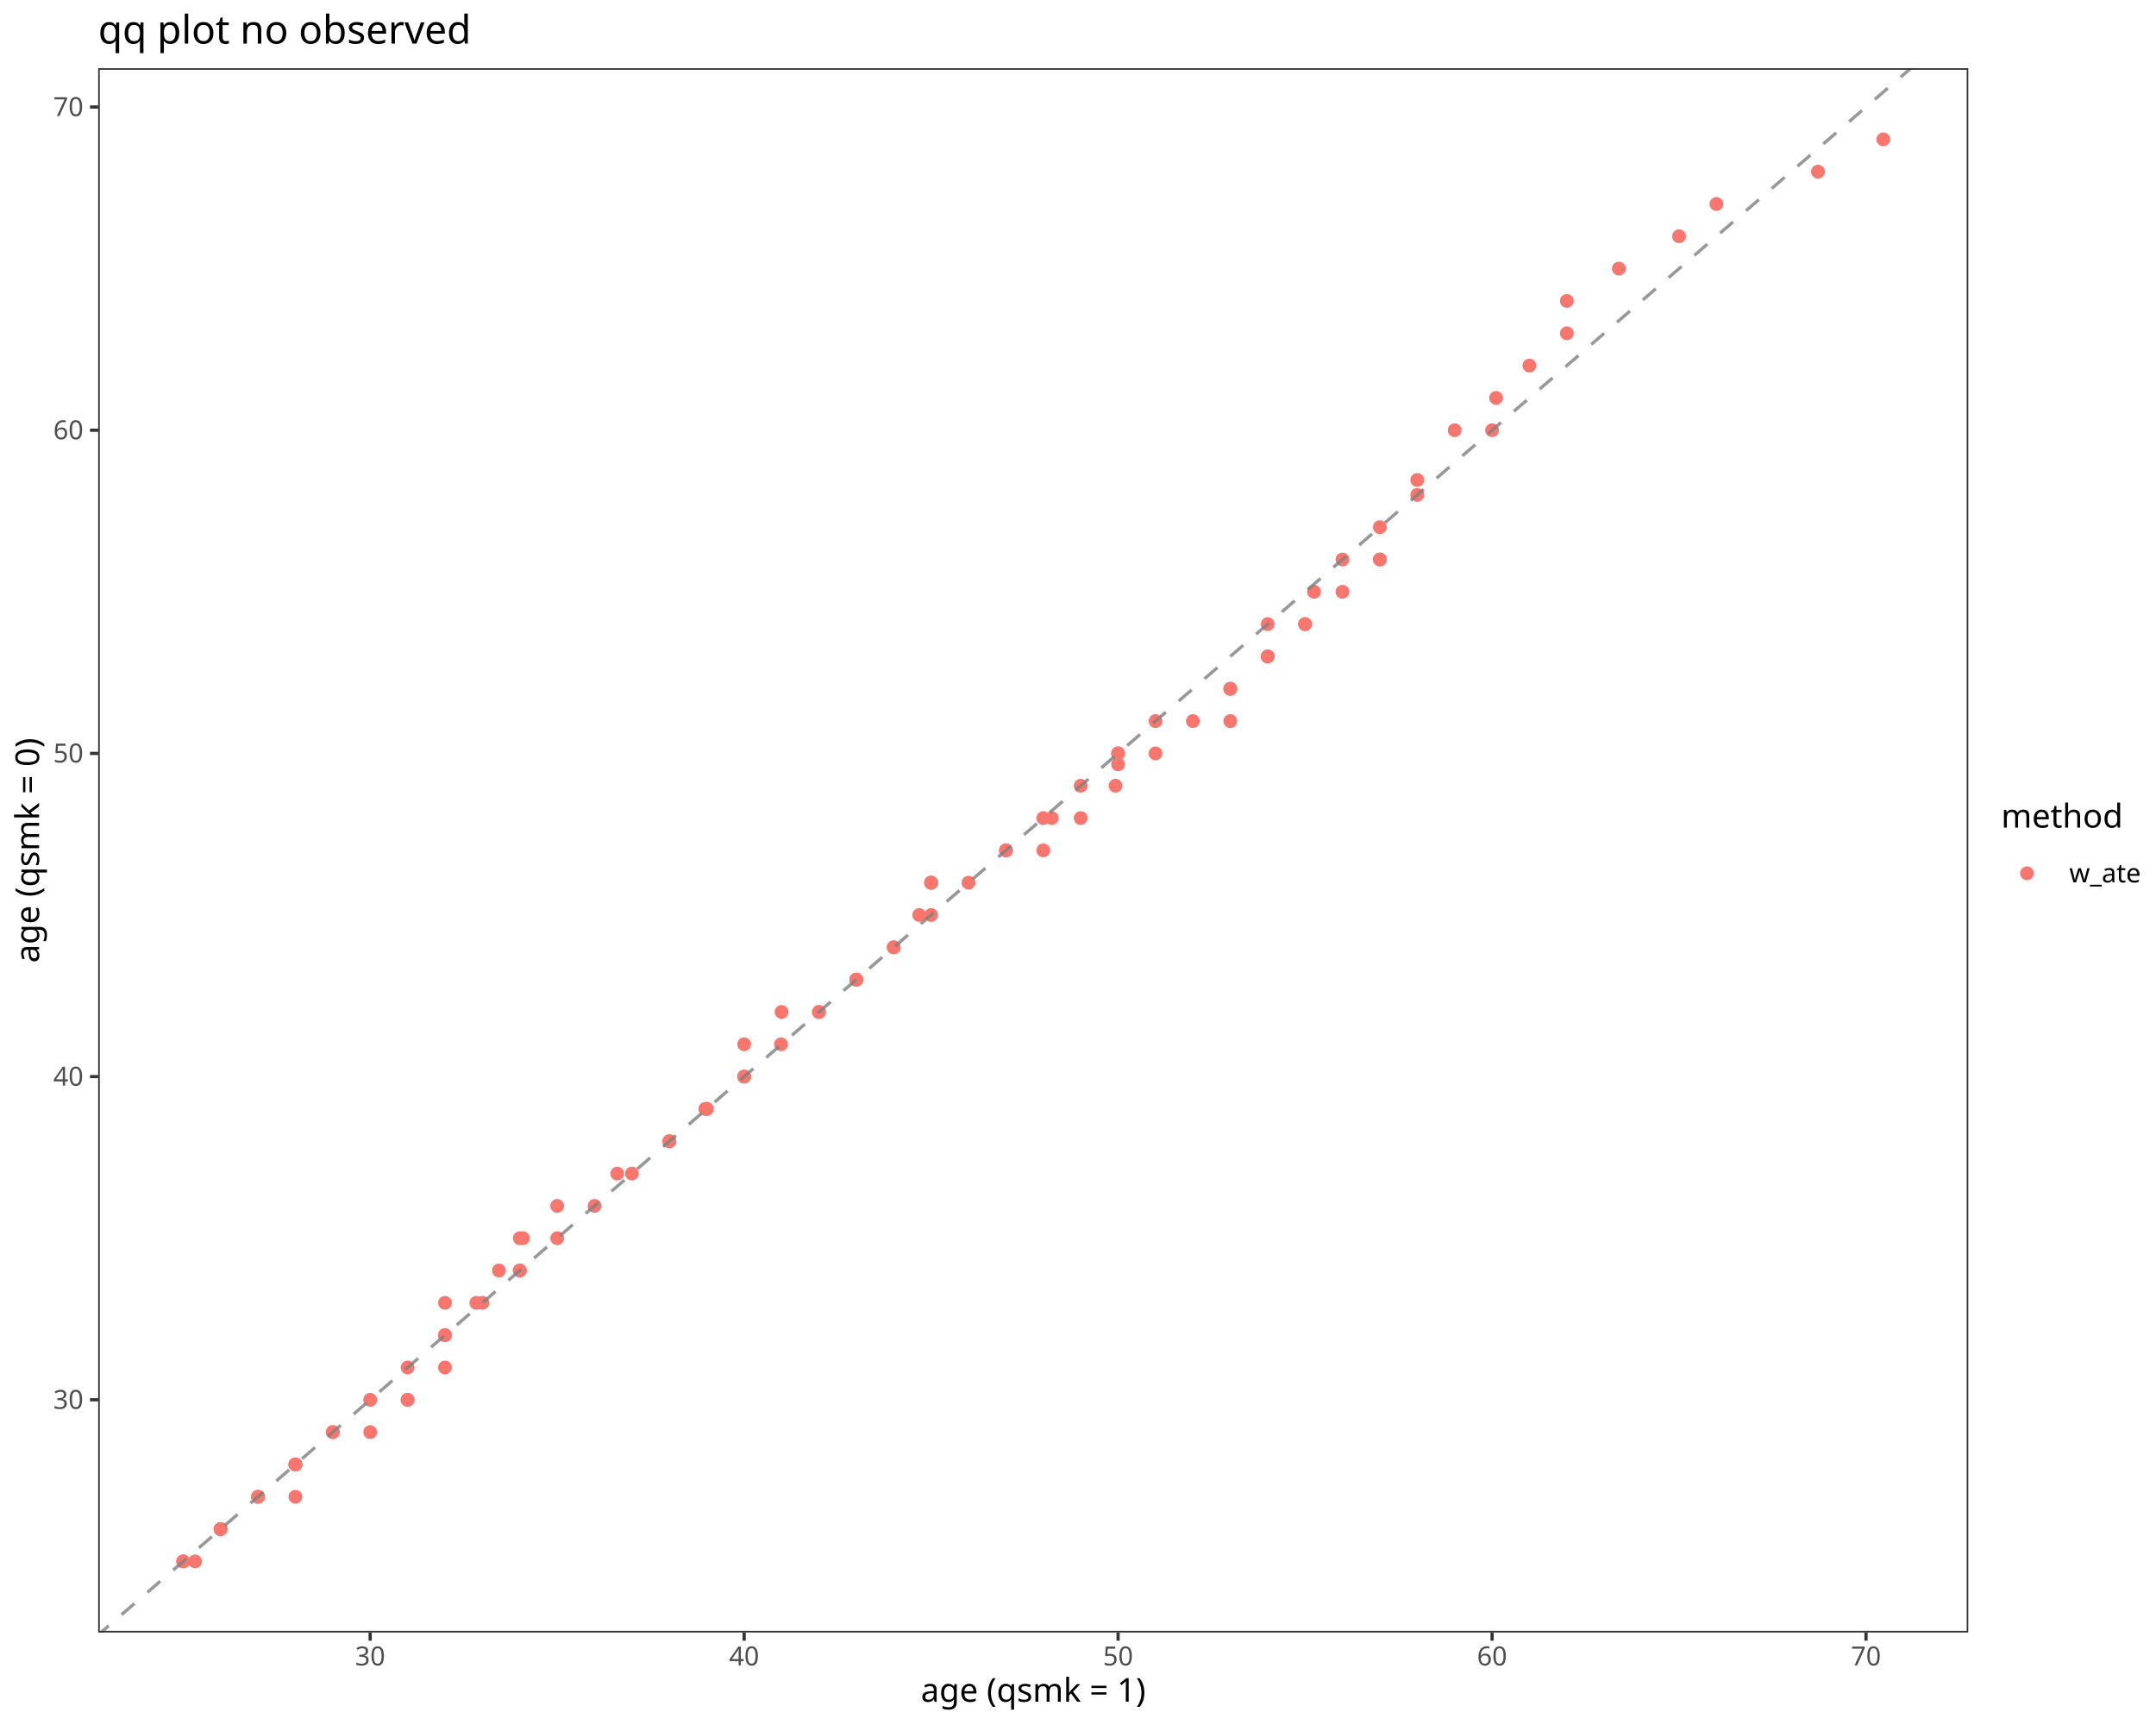
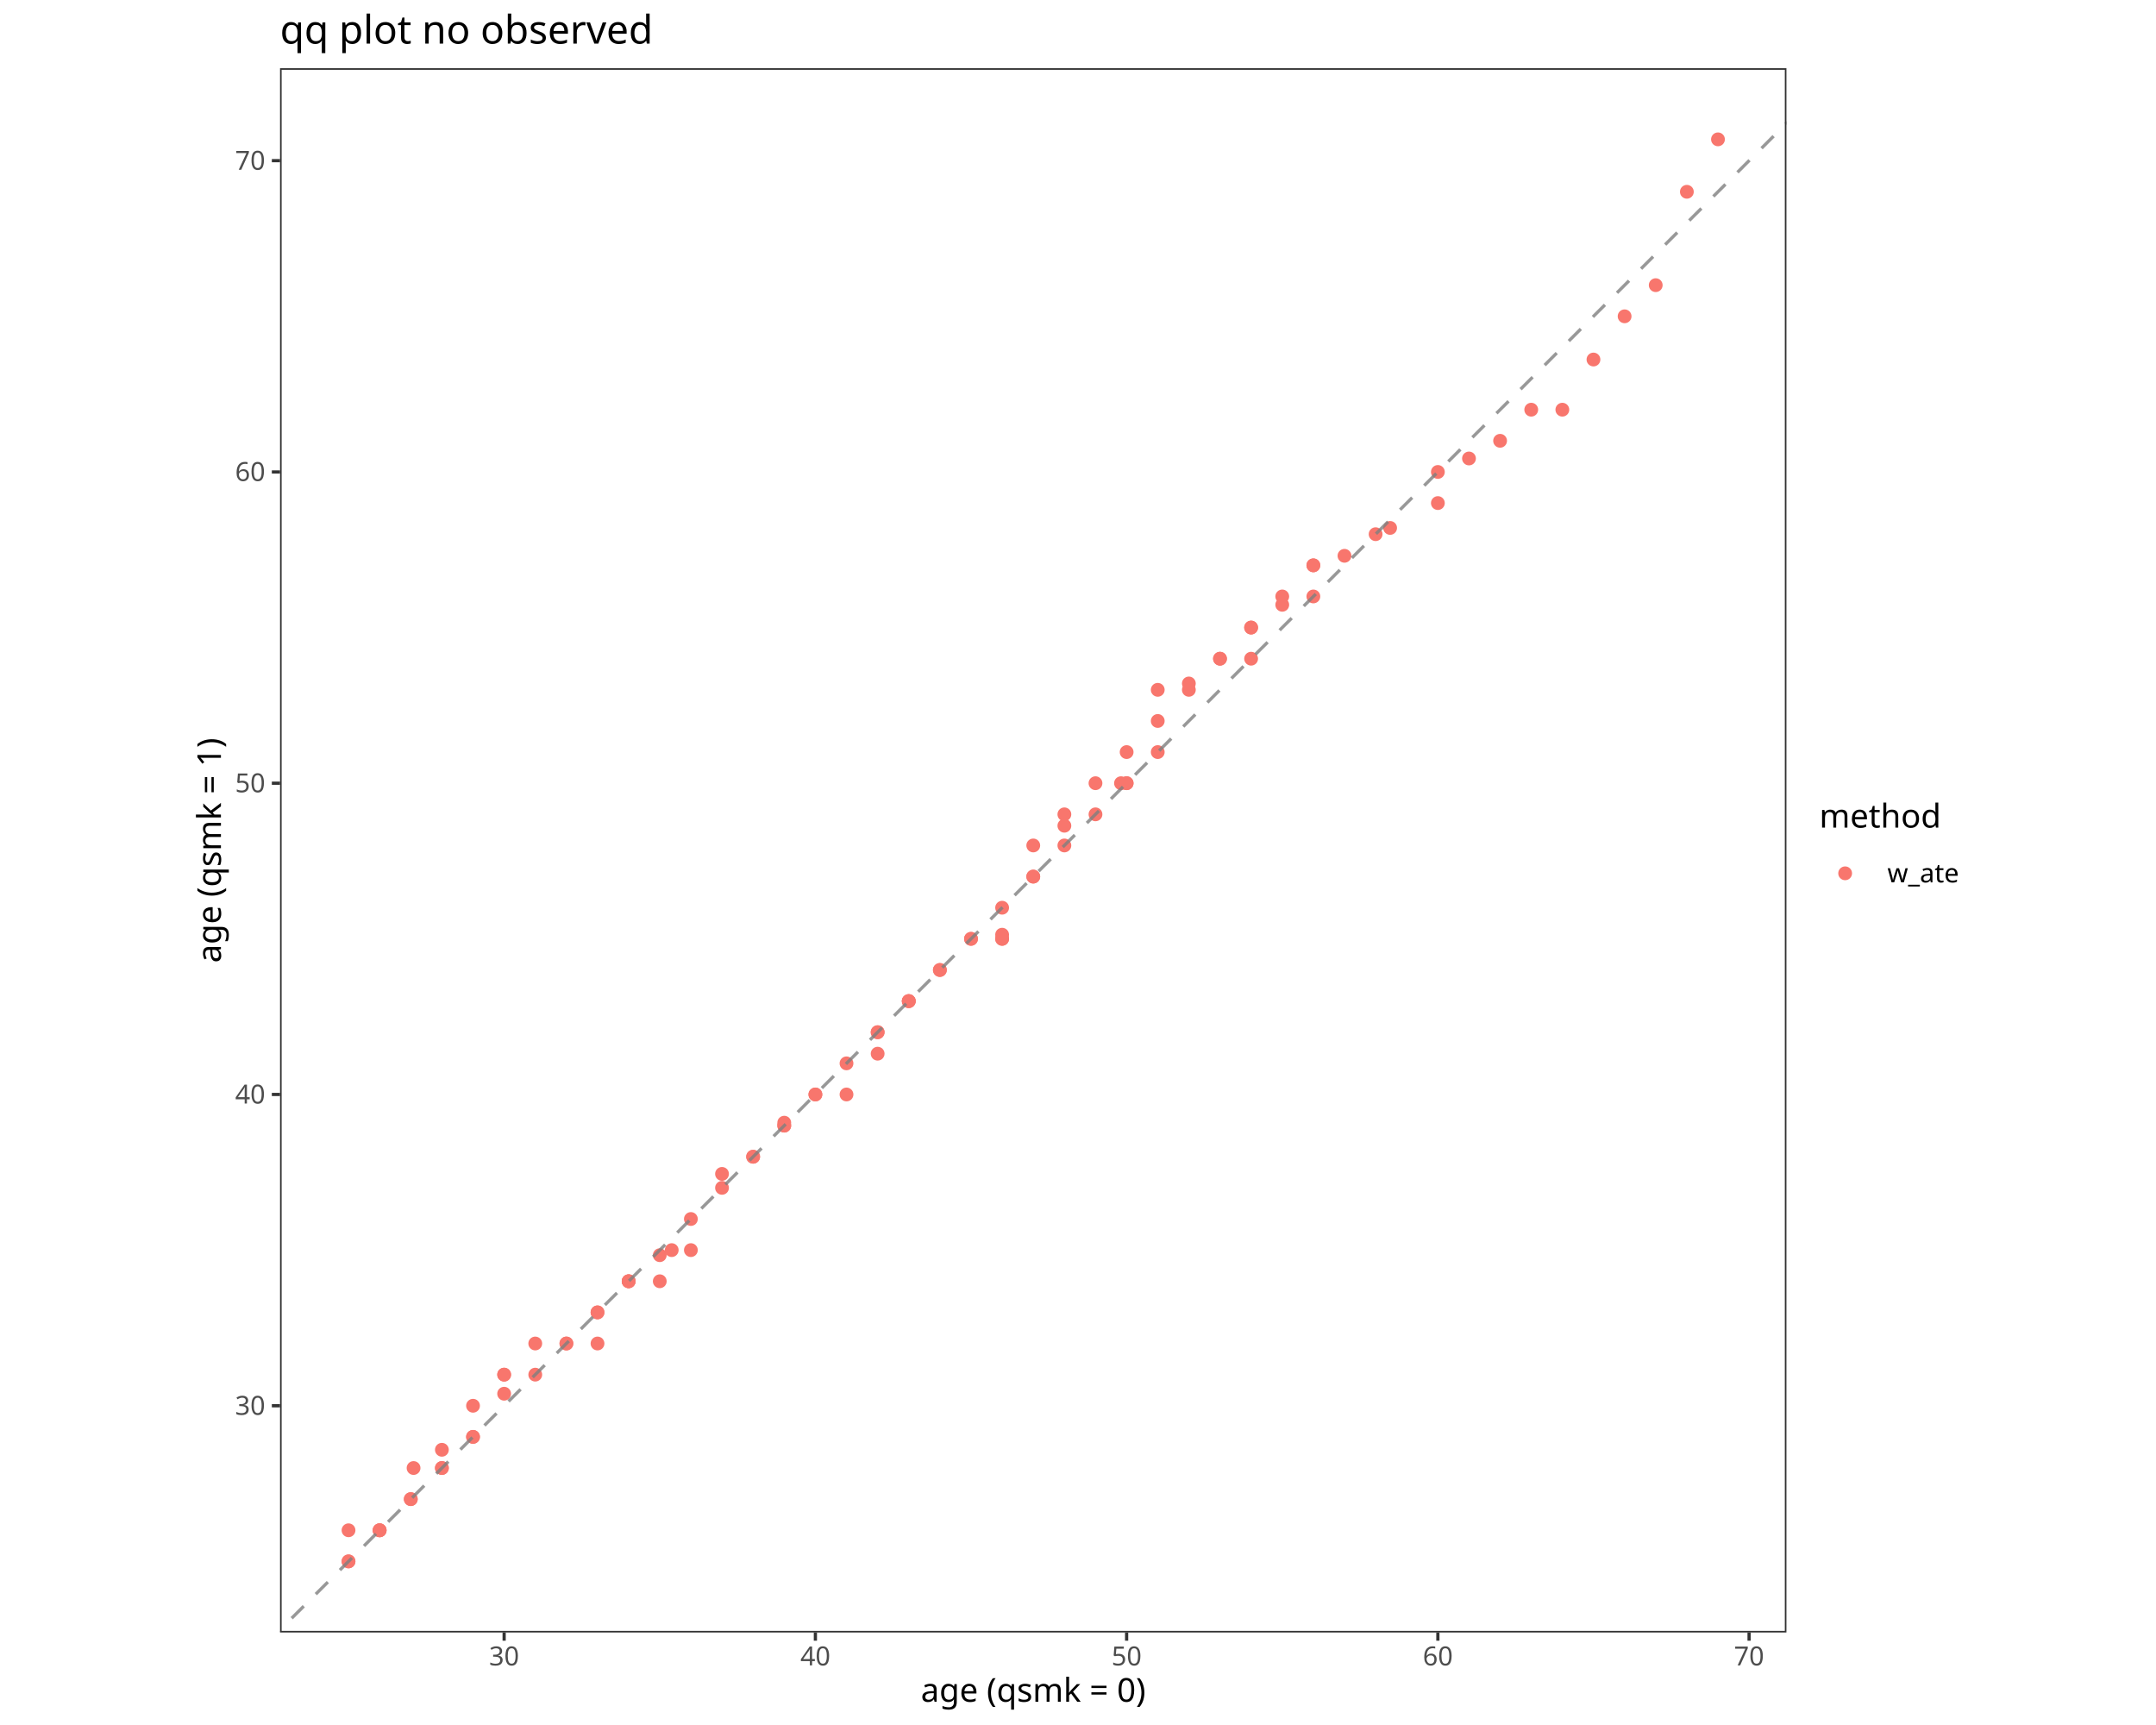
<svg xmlns="http://www.w3.org/2000/svg" class="svglite" data-engine-version="2.0" width="720.00pt" height="576.00pt" viewBox="0 0 720.00 576.00">
  <defs>
    <style type="text/css">
    .svglite line, .svglite polyline, .svglite polygon, .svglite path, .svglite rect, .svglite circle {
      fill: none;
      stroke: #000000;
      stroke-linecap: round;
      stroke-linejoin: round;
      stroke-miterlimit: 10.00;
    }
  </style>
  </defs>
  <rect width="100%" height="100%" style="stroke: none; fill: #FFFFFF;" />
  <defs>
    <clipPath id="cpMC4wMHw3MjAuMDB8MC4wMHw1NzYuMDA=">
      <rect x="0.00" y="0.00" width="720.00" height="576.00" />
    </clipPath>
  </defs>
  <g clip-path="url(#cpMC4wMHw3MjAuMDB8MC4wMHw1NzYuMDA=)">
-     <rect x="0.00" y="0.00" width="720.00" height="576.00" style="stroke-width: 1.07; stroke: #FFFFFF; fill: #FFFFFF;" />
-   </g>
+ </g>
  <defs>
-     <clipPath id="cpMzIuNzl8NjU3LjMyfDIyLjc4fDU0NS4xMQ==">
-       <rect x="32.79" y="22.78" width="624.52" height="522.33" />
+     <clipPath id="cpNjAuNzN8NjU5LjI3fDAuMDB8NTc2LjAw">
+       <rect x="60.73" y="0.00" width="598.54" height="576.00" />
    </clipPath>
  </defs>
-   <g clip-path="url(#cpMzIuNzl8NjU3LjMyfDIyLjc4fDU0NS4xMQ==)">
-     <rect x="32.79" y="22.78" width="624.52" height="522.33" style="stroke-width: 1.07; stroke: none; fill: #FFFFFF;" />
-     <circle cx="61.18" cy="521.37" r="1.95" style="stroke-width: 0.71; stroke: #F8766D; fill: #F8766D;" />
-     <circle cx="61.18" cy="521.37" r="1.95" style="stroke-width: 0.71; stroke: #F8766D; fill: #F8766D;" />
-     <circle cx="65.15" cy="521.37" r="1.95" style="stroke-width: 0.71; stroke: #F8766D; fill: #F8766D;" />
-     <circle cx="73.67" cy="510.58" r="1.95" style="stroke-width: 0.71; stroke: #F8766D; fill: #F8766D;" />
-     <circle cx="73.67" cy="510.58" r="1.95" style="stroke-width: 0.71; stroke: #F8766D; fill: #F8766D;" />
-     <circle cx="73.67" cy="510.58" r="1.95" style="stroke-width: 0.71; stroke: #F8766D; fill: #F8766D;" />
-     <circle cx="86.16" cy="499.79" r="1.95" style="stroke-width: 0.71; stroke: #F8766D; fill: #F8766D;" />
-     <circle cx="86.16" cy="499.79" r="1.95" style="stroke-width: 0.71; stroke: #F8766D; fill: #F8766D;" />
-     <circle cx="98.65" cy="499.79" r="1.95" style="stroke-width: 0.71; stroke: #F8766D; fill: #F8766D;" />
-     <circle cx="98.65" cy="488.99" r="1.95" style="stroke-width: 0.71; stroke: #F8766D; fill: #F8766D;" />
-     <circle cx="98.65" cy="488.99" r="1.95" style="stroke-width: 0.71; stroke: #F8766D; fill: #F8766D;" />
-     <circle cx="98.65" cy="488.99" r="1.95" style="stroke-width: 0.71; stroke: #F8766D; fill: #F8766D;" />
-     <circle cx="111.13" cy="478.20" r="1.95" style="stroke-width: 0.71; stroke: #F8766D; fill: #F8766D;" />
-     <circle cx="111.13" cy="478.20" r="1.95" style="stroke-width: 0.71; stroke: #F8766D; fill: #F8766D;" />
-     <circle cx="123.62" cy="478.20" r="1.95" style="stroke-width: 0.71; stroke: #F8766D; fill: #F8766D;" />
-     <circle cx="123.62" cy="467.41" r="1.95" style="stroke-width: 0.71; stroke: #F8766D; fill: #F8766D;" />
-     <circle cx="136.11" cy="467.41" r="1.95" style="stroke-width: 0.71; stroke: #F8766D; fill: #F8766D;" />
-     <circle cx="136.11" cy="467.41" r="1.95" style="stroke-width: 0.71; stroke: #F8766D; fill: #F8766D;" />
-     <circle cx="136.11" cy="456.62" r="1.95" style="stroke-width: 0.71; stroke: #F8766D; fill: #F8766D;" />
-     <circle cx="148.60" cy="456.62" r="1.95" style="stroke-width: 0.71; stroke: #F8766D; fill: #F8766D;" />
-     <circle cx="148.60" cy="445.83" r="1.95" style="stroke-width: 0.71; stroke: #F8766D; fill: #F8766D;" />
-     <circle cx="148.60" cy="445.83" r="1.95" style="stroke-width: 0.71; stroke: #F8766D; fill: #F8766D;" />
-     <circle cx="148.60" cy="435.03" r="1.95" style="stroke-width: 0.71; stroke: #F8766D; fill: #F8766D;" />
-     <circle cx="159.07" cy="435.03" r="1.95" style="stroke-width: 0.71; stroke: #F8766D; fill: #F8766D;" />
-     <circle cx="161.09" cy="435.03" r="1.95" style="stroke-width: 0.71; stroke: #F8766D; fill: #F8766D;" />
-     <circle cx="166.62" cy="424.24" r="1.95" style="stroke-width: 0.71; stroke: #F8766D; fill: #F8766D;" />
-     <circle cx="173.58" cy="424.24" r="1.95" style="stroke-width: 0.71; stroke: #F8766D; fill: #F8766D;" />
-     <circle cx="173.58" cy="424.24" r="1.95" style="stroke-width: 0.71; stroke: #F8766D; fill: #F8766D;" />
-     <circle cx="173.58" cy="413.45" r="1.95" style="stroke-width: 0.71; stroke: #F8766D; fill: #F8766D;" />
-     <circle cx="174.64" cy="413.45" r="1.95" style="stroke-width: 0.71; stroke: #F8766D; fill: #F8766D;" />
-     <circle cx="186.07" cy="413.45" r="1.95" style="stroke-width: 0.71; stroke: #F8766D; fill: #F8766D;" />
-     <circle cx="186.07" cy="402.66" r="1.95" style="stroke-width: 0.71; stroke: #F8766D; fill: #F8766D;" />
-     <circle cx="198.55" cy="402.66" r="1.95" style="stroke-width: 0.71; stroke: #F8766D; fill: #F8766D;" />
-     <circle cx="206.13" cy="391.87" r="1.95" style="stroke-width: 0.71; stroke: #F8766D; fill: #F8766D;" />
-     <circle cx="211.04" cy="391.87" r="1.95" style="stroke-width: 0.71; stroke: #F8766D; fill: #F8766D;" />
-     <circle cx="223.53" cy="381.08" r="1.95" style="stroke-width: 0.71; stroke: #F8766D; fill: #F8766D;" />
-     <circle cx="223.53" cy="381.08" r="1.95" style="stroke-width: 0.71; stroke: #F8766D; fill: #F8766D;" />
-     <circle cx="235.55" cy="370.28" r="1.95" style="stroke-width: 0.71; stroke: #F8766D; fill: #F8766D;" />
-     <circle cx="236.02" cy="370.28" r="1.95" style="stroke-width: 0.71; stroke: #F8766D; fill: #F8766D;" />
-     <circle cx="236.02" cy="370.28" r="1.95" style="stroke-width: 0.71; stroke: #F8766D; fill: #F8766D;" />
-     <circle cx="248.51" cy="359.49" r="1.95" style="stroke-width: 0.71; stroke: #F8766D; fill: #F8766D;" />
-     <circle cx="248.51" cy="359.49" r="1.95" style="stroke-width: 0.71; stroke: #F8766D; fill: #F8766D;" />
-     <circle cx="248.51" cy="348.70" r="1.95" style="stroke-width: 0.71; stroke: #F8766D; fill: #F8766D;" />
-     <circle cx="260.82" cy="348.70" r="1.95" style="stroke-width: 0.71; stroke: #F8766D; fill: #F8766D;" />
-     <circle cx="261.00" cy="337.91" r="1.95" style="stroke-width: 0.71; stroke: #F8766D; fill: #F8766D;" />
-     <circle cx="273.48" cy="337.91" r="1.95" style="stroke-width: 0.71; stroke: #F8766D; fill: #F8766D;" />
-     <circle cx="273.48" cy="337.91" r="1.95" style="stroke-width: 0.71; stroke: #F8766D; fill: #F8766D;" />
-     <circle cx="285.97" cy="327.12" r="1.95" style="stroke-width: 0.71; stroke: #F8766D; fill: #F8766D;" />
-     <circle cx="285.97" cy="327.12" r="1.95" style="stroke-width: 0.71; stroke: #F8766D; fill: #F8766D;" />
-     <circle cx="285.97" cy="327.12" r="1.95" style="stroke-width: 0.71; stroke: #F8766D; fill: #F8766D;" />
-     <circle cx="298.46" cy="316.32" r="1.95" style="stroke-width: 0.71; stroke: #F8766D; fill: #F8766D;" />
-     <circle cx="298.46" cy="316.32" r="1.95" style="stroke-width: 0.71; stroke: #F8766D; fill: #F8766D;" />
-     <circle cx="306.98" cy="305.53" r="1.95" style="stroke-width: 0.71; stroke: #F8766D; fill: #F8766D;" />
-     <circle cx="310.95" cy="305.53" r="1.95" style="stroke-width: 0.71; stroke: #F8766D; fill: #F8766D;" />
-     <circle cx="310.95" cy="294.74" r="1.95" style="stroke-width: 0.71; stroke: #F8766D; fill: #F8766D;" />
-     <circle cx="310.95" cy="294.74" r="1.95" style="stroke-width: 0.71; stroke: #F8766D; fill: #F8766D;" />
-     <circle cx="310.95" cy="294.74" r="1.95" style="stroke-width: 0.71; stroke: #F8766D; fill: #F8766D;" />
-     <circle cx="323.44" cy="294.74" r="1.95" style="stroke-width: 0.71; stroke: #F8766D; fill: #F8766D;" />
-     <circle cx="335.93" cy="283.95" r="1.95" style="stroke-width: 0.71; stroke: #F8766D; fill: #F8766D;" />
-     <circle cx="335.93" cy="283.95" r="1.95" style="stroke-width: 0.71; stroke: #F8766D; fill: #F8766D;" />
-     <circle cx="348.41" cy="283.95" r="1.95" style="stroke-width: 0.71; stroke: #F8766D; fill: #F8766D;" />
-     <circle cx="348.41" cy="273.16" r="1.95" style="stroke-width: 0.71; stroke: #F8766D; fill: #F8766D;" />
-     <circle cx="351.25" cy="273.16" r="1.95" style="stroke-width: 0.71; stroke: #F8766D; fill: #F8766D;" />
-     <circle cx="360.90" cy="273.16" r="1.95" style="stroke-width: 0.71; stroke: #F8766D; fill: #F8766D;" />
-     <circle cx="360.90" cy="262.36" r="1.95" style="stroke-width: 0.71; stroke: #F8766D; fill: #F8766D;" />
-     <circle cx="372.52" cy="262.36" r="1.95" style="stroke-width: 0.71; stroke: #F8766D; fill: #F8766D;" />
-     <circle cx="373.39" cy="255.22" r="1.95" style="stroke-width: 0.71; stroke: #F8766D; fill: #F8766D;" />
-     <circle cx="373.39" cy="251.57" r="1.95" style="stroke-width: 0.71; stroke: #F8766D; fill: #F8766D;" />
-     <circle cx="373.39" cy="251.57" r="1.95" style="stroke-width: 0.71; stroke: #F8766D; fill: #F8766D;" />
-     <circle cx="385.88" cy="251.57" r="1.95" style="stroke-width: 0.71; stroke: #F8766D; fill: #F8766D;" />
-     <circle cx="385.88" cy="240.78" r="1.95" style="stroke-width: 0.71; stroke: #F8766D; fill: #F8766D;" />
-     <circle cx="398.37" cy="240.78" r="1.95" style="stroke-width: 0.71; stroke: #F8766D; fill: #F8766D;" />
-     <circle cx="410.86" cy="240.78" r="1.95" style="stroke-width: 0.71; stroke: #F8766D; fill: #F8766D;" />
-     <circle cx="410.86" cy="229.99" r="1.95" style="stroke-width: 0.71; stroke: #F8766D; fill: #F8766D;" />
-     <circle cx="410.86" cy="229.99" r="1.95" style="stroke-width: 0.71; stroke: #F8766D; fill: #F8766D;" />
-     <circle cx="423.35" cy="219.20" r="1.95" style="stroke-width: 0.71; stroke: #F8766D; fill: #F8766D;" />
-     <circle cx="423.35" cy="219.20" r="1.95" style="stroke-width: 0.71; stroke: #F8766D; fill: #F8766D;" />
-     <circle cx="423.35" cy="208.40" r="1.95" style="stroke-width: 0.71; stroke: #F8766D; fill: #F8766D;" />
-     <circle cx="435.83" cy="208.40" r="1.95" style="stroke-width: 0.71; stroke: #F8766D; fill: #F8766D;" />
-     <circle cx="435.83" cy="208.40" r="1.95" style="stroke-width: 0.71; stroke: #F8766D; fill: #F8766D;" />
-     <circle cx="438.83" cy="197.61" r="1.95" style="stroke-width: 0.71; stroke: #F8766D; fill: #F8766D;" />
-     <circle cx="448.32" cy="197.61" r="1.95" style="stroke-width: 0.71; stroke: #F8766D; fill: #F8766D;" />
-     <circle cx="448.32" cy="186.82" r="1.95" style="stroke-width: 0.71; stroke: #F8766D; fill: #F8766D;" />
-     <circle cx="460.81" cy="186.82" r="1.95" style="stroke-width: 0.71; stroke: #F8766D; fill: #F8766D;" />
-     <circle cx="460.81" cy="186.82" r="1.95" style="stroke-width: 0.71; stroke: #F8766D; fill: #F8766D;" />
-     <circle cx="460.81" cy="176.03" r="1.95" style="stroke-width: 0.71; stroke: #F8766D; fill: #F8766D;" />
-     <circle cx="473.30" cy="165.24" r="1.95" style="stroke-width: 0.71; stroke: #F8766D; fill: #F8766D;" />
-     <circle cx="473.30" cy="160.27" r="1.95" style="stroke-width: 0.71; stroke: #F8766D; fill: #F8766D;" />
-     <circle cx="485.79" cy="143.65" r="1.95" style="stroke-width: 0.71; stroke: #F8766D; fill: #F8766D;" />
-     <circle cx="498.28" cy="143.65" r="1.95" style="stroke-width: 0.71; stroke: #F8766D; fill: #F8766D;" />
-     <circle cx="499.62" cy="132.86" r="1.95" style="stroke-width: 0.71; stroke: #F8766D; fill: #F8766D;" />
-     <circle cx="510.76" cy="122.07" r="1.95" style="stroke-width: 0.71; stroke: #F8766D; fill: #F8766D;" />
-     <circle cx="523.25" cy="111.28" r="1.95" style="stroke-width: 0.71; stroke: #F8766D; fill: #F8766D;" />
-     <circle cx="523.25" cy="100.49" r="1.95" style="stroke-width: 0.71; stroke: #F8766D; fill: #F8766D;" />
-     <circle cx="540.62" cy="89.69" r="1.95" style="stroke-width: 0.71; stroke: #F8766D; fill: #F8766D;" />
-     <circle cx="560.72" cy="78.90" r="1.95" style="stroke-width: 0.71; stroke: #F8766D; fill: #F8766D;" />
-     <circle cx="573.21" cy="68.11" r="1.95" style="stroke-width: 0.71; stroke: #F8766D; fill: #F8766D;" />
-     <circle cx="607.12" cy="57.32" r="1.95" style="stroke-width: 0.71; stroke: #F8766D; fill: #F8766D;" />
-     <circle cx="628.93" cy="46.53" r="1.95" style="stroke-width: 0.71; stroke: #F8766D; fill: #F8766D;" />
-     <line x1="-570.73" y1="1067.44" x2="1242.59" y2="-499.55" style="stroke-width: 1.07; stroke: #7F7F7F; stroke-opacity: 0.80; stroke-dasharray: 5.69,5.69; stroke-linecap: butt;" />
-     <rect x="32.79" y="22.78" width="624.52" height="522.33" style="stroke-width: 1.07; stroke: #333333;" />
+   <g clip-path="url(#cpNjAuNzN8NjU5LjI3fDAuMDB8NTc2LjAw)">
+     <rect x="60.73" y="0.00" width="598.54" height="576.00" style="stroke-width: 1.07; stroke: #FFFFFF; fill: #FFFFFF;" />
  </g>
  <g clip-path="url(#cpMC4wMHw3MjAuMDB8MC4wMHw1NzYuMDA=)">
-     <text x="27.86" y="470.44" text-anchor="end" style="font-size: 8.80px; fill: #4D4D4D; font-family: sans;" textLength="9.79px" lengthAdjust="spacingAndGlyphs">30</text>
-     <text x="27.86" y="362.52" text-anchor="end" style="font-size: 8.80px; fill: #4D4D4D; font-family: sans;" textLength="9.79px" lengthAdjust="spacingAndGlyphs">40</text>
-     <text x="27.86" y="254.60" text-anchor="end" style="font-size: 8.80px; fill: #4D4D4D; font-family: sans;" textLength="9.79px" lengthAdjust="spacingAndGlyphs">50</text>
-     <text x="27.86" y="146.68" text-anchor="end" style="font-size: 8.80px; fill: #4D4D4D; font-family: sans;" textLength="9.79px" lengthAdjust="spacingAndGlyphs">60</text>
-     <text x="27.86" y="38.76" text-anchor="end" style="font-size: 8.80px; fill: #4D4D4D; font-family: sans;" textLength="9.79px" lengthAdjust="spacingAndGlyphs">70</text>
-     <polyline points="30.05,467.41 32.79,467.41 " style="stroke-width: 1.07; stroke: #333333; stroke-linecap: butt;" />
-     <polyline points="30.05,359.49 32.79,359.49 " style="stroke-width: 1.07; stroke: #333333; stroke-linecap: butt;" />
-     <polyline points="30.05,251.57 32.79,251.57 " style="stroke-width: 1.07; stroke: #333333; stroke-linecap: butt;" />
-     <polyline points="30.05,143.65 32.79,143.65 " style="stroke-width: 1.07; stroke: #333333; stroke-linecap: butt;" />
-     <polyline points="30.05,35.73 32.79,35.73 " style="stroke-width: 1.07; stroke: #333333; stroke-linecap: butt;" />
-     <polyline points="123.62,547.85 123.62,545.11 " style="stroke-width: 1.07; stroke: #333333; stroke-linecap: butt;" />
-     <polyline points="248.51,547.85 248.51,545.11 " style="stroke-width: 1.07; stroke: #333333; stroke-linecap: butt;" />
-     <polyline points="373.39,547.85 373.39,545.11 " style="stroke-width: 1.07; stroke: #333333; stroke-linecap: butt;" />
-     <polyline points="498.28,547.85 498.28,545.11 " style="stroke-width: 1.07; stroke: #333333; stroke-linecap: butt;" />
-     <polyline points="623.16,547.85 623.16,545.11 " style="stroke-width: 1.07; stroke: #333333; stroke-linecap: butt;" />
-     <text x="123.62" y="556.10" text-anchor="middle" style="font-size: 8.80px; fill: #4D4D4D; font-family: sans;" textLength="9.79px" lengthAdjust="spacingAndGlyphs">30</text>
-     <text x="248.51" y="556.10" text-anchor="middle" style="font-size: 8.80px; fill: #4D4D4D; font-family: sans;" textLength="9.79px" lengthAdjust="spacingAndGlyphs">40</text>
-     <text x="373.39" y="556.10" text-anchor="middle" style="font-size: 8.80px; fill: #4D4D4D; font-family: sans;" textLength="9.79px" lengthAdjust="spacingAndGlyphs">50</text>
-     <text x="498.28" y="556.10" text-anchor="middle" style="font-size: 8.80px; fill: #4D4D4D; font-family: sans;" textLength="9.79px" lengthAdjust="spacingAndGlyphs">60</text>
-     <text x="623.16" y="556.10" text-anchor="middle" style="font-size: 8.80px; fill: #4D4D4D; font-family: sans;" textLength="9.79px" lengthAdjust="spacingAndGlyphs">70</text>
-     <text x="345.06" y="568.24" text-anchor="middle" style="font-size: 11.00px; font-family: sans;" textLength="73.69px" lengthAdjust="spacingAndGlyphs">age (qsmk = 1)</text>
-     <text transform="translate(13.05,283.95) rotate(-90)" text-anchor="middle" style="font-size: 11.00px; font-family: sans;" textLength="73.69px" lengthAdjust="spacingAndGlyphs">age (qsmk = 0)</text>
-     <rect x="668.28" y="267.64" width="46.24" height="32.61" style="stroke-width: 1.07; stroke: none; fill: #FFFFFF;" />
-     <text x="668.28" y="276.35" style="font-size: 11.00px; font-family: sans;" textLength="36.70px" lengthAdjust="spacingAndGlyphs">method</text>
-     <rect x="668.28" y="282.97" width="17.28" height="17.28" style="stroke-width: 1.07; stroke: none; fill: #FFFFFF;" />
-     <circle cx="676.92" cy="291.61" r="1.95" style="stroke-width: 0.71; stroke: #F8766D; fill: #F8766D;" />
-     <text x="691.04" y="294.64" style="font-size: 8.80px; font-family: sans;" textLength="23.49px" lengthAdjust="spacingAndGlyphs">w_ate</text>
-     <text x="32.79" y="14.56" style="font-size: 13.20px; font-family: sans;" textLength="115.96px" lengthAdjust="spacingAndGlyphs">qq plot no observed</text>
+ </g>
+   <defs>
+     <clipPath id="cpOTMuNTJ8NTk2LjU5fDIyLjc4fDU0NS4xMQ==">
+       <rect x="93.52" y="22.78" width="503.06" height="522.33" />
+     </clipPath>
+   </defs>
+   <g clip-path="url(#cpOTMuNTJ8NTk2LjU5fDIyLjc4fDU0NS4xMQ==)">
+     <rect x="93.52" y="22.78" width="503.06" height="522.33" style="stroke-width: 1.07; stroke: none; fill: #FFFFFF;" />
+     <circle cx="116.39" cy="521.37" r="1.95" style="stroke-width: 0.71; stroke: #F8766D; fill: #F8766D;" />
+     <circle cx="116.39" cy="521.37" r="1.95" style="stroke-width: 0.71; stroke: #F8766D; fill: #F8766D;" />
+     <circle cx="116.39" cy="510.98" r="1.95" style="stroke-width: 0.71; stroke: #F8766D; fill: #F8766D;" />
+     <circle cx="126.78" cy="510.98" r="1.95" style="stroke-width: 0.71; stroke: #F8766D; fill: #F8766D;" />
+     <circle cx="126.78" cy="510.98" r="1.95" style="stroke-width: 0.71; stroke: #F8766D; fill: #F8766D;" />
+     <circle cx="126.78" cy="510.98" r="1.95" style="stroke-width: 0.71; stroke: #F8766D; fill: #F8766D;" />
+     <circle cx="137.18" cy="500.58" r="1.95" style="stroke-width: 0.71; stroke: #F8766D; fill: #F8766D;" />
+     <circle cx="137.18" cy="500.58" r="1.95" style="stroke-width: 0.71; stroke: #F8766D; fill: #F8766D;" />
+     <circle cx="138.11" cy="490.19" r="1.95" style="stroke-width: 0.71; stroke: #F8766D; fill: #F8766D;" />
+     <circle cx="147.57" cy="490.19" r="1.95" style="stroke-width: 0.71; stroke: #F8766D; fill: #F8766D;" />
+     <circle cx="147.57" cy="490.19" r="1.95" style="stroke-width: 0.71; stroke: #F8766D; fill: #F8766D;" />
+     <circle cx="147.57" cy="484.10" r="1.95" style="stroke-width: 0.71; stroke: #F8766D; fill: #F8766D;" />
+     <circle cx="157.97" cy="479.79" r="1.95" style="stroke-width: 0.71; stroke: #F8766D; fill: #F8766D;" />
+     <circle cx="157.97" cy="479.79" r="1.95" style="stroke-width: 0.71; stroke: #F8766D; fill: #F8766D;" />
+     <circle cx="157.97" cy="469.40" r="1.95" style="stroke-width: 0.71; stroke: #F8766D; fill: #F8766D;" />
+     <circle cx="168.36" cy="465.38" r="1.95" style="stroke-width: 0.71; stroke: #F8766D; fill: #F8766D;" />
+     <circle cx="168.36" cy="459.01" r="1.95" style="stroke-width: 0.71; stroke: #F8766D; fill: #F8766D;" />
+     <circle cx="168.36" cy="459.01" r="1.95" style="stroke-width: 0.71; stroke: #F8766D; fill: #F8766D;" />
+     <circle cx="178.75" cy="459.01" r="1.95" style="stroke-width: 0.71; stroke: #F8766D; fill: #F8766D;" />
+     <circle cx="178.75" cy="448.61" r="1.95" style="stroke-width: 0.71; stroke: #F8766D; fill: #F8766D;" />
+     <circle cx="189.15" cy="448.61" r="1.95" style="stroke-width: 0.71; stroke: #F8766D; fill: #F8766D;" />
+     <circle cx="189.15" cy="448.61" r="1.95" style="stroke-width: 0.71; stroke: #F8766D; fill: #F8766D;" />
+     <circle cx="199.54" cy="448.61" r="1.95" style="stroke-width: 0.71; stroke: #F8766D; fill: #F8766D;" />
+     <circle cx="199.54" cy="438.22" r="1.95" style="stroke-width: 0.71; stroke: #F8766D; fill: #F8766D;" />
+     <circle cx="199.54" cy="438.22" r="1.95" style="stroke-width: 0.71; stroke: #F8766D; fill: #F8766D;" />
+     <circle cx="209.94" cy="427.83" r="1.95" style="stroke-width: 0.71; stroke: #F8766D; fill: #F8766D;" />
+     <circle cx="209.94" cy="427.83" r="1.95" style="stroke-width: 0.71; stroke: #F8766D; fill: #F8766D;" />
+     <circle cx="209.94" cy="427.83" r="1.95" style="stroke-width: 0.71; stroke: #F8766D; fill: #F8766D;" />
+     <circle cx="220.33" cy="427.83" r="1.95" style="stroke-width: 0.71; stroke: #F8766D; fill: #F8766D;" />
+     <circle cx="220.33" cy="419.12" r="1.95" style="stroke-width: 0.71; stroke: #F8766D; fill: #F8766D;" />
+     <circle cx="224.32" cy="417.43" r="1.95" style="stroke-width: 0.71; stroke: #F8766D; fill: #F8766D;" />
+     <circle cx="230.72" cy="417.43" r="1.95" style="stroke-width: 0.71; stroke: #F8766D; fill: #F8766D;" />
+     <circle cx="230.72" cy="407.04" r="1.95" style="stroke-width: 0.71; stroke: #F8766D; fill: #F8766D;" />
+     <circle cx="241.12" cy="396.64" r="1.95" style="stroke-width: 0.71; stroke: #F8766D; fill: #F8766D;" />
+     <circle cx="241.12" cy="391.98" r="1.95" style="stroke-width: 0.71; stroke: #F8766D; fill: #F8766D;" />
+     <circle cx="251.51" cy="386.25" r="1.95" style="stroke-width: 0.71; stroke: #F8766D; fill: #F8766D;" />
+     <circle cx="251.51" cy="386.25" r="1.95" style="stroke-width: 0.71; stroke: #F8766D; fill: #F8766D;" />
+     <circle cx="261.90" cy="375.86" r="1.95" style="stroke-width: 0.71; stroke: #F8766D; fill: #F8766D;" />
+     <circle cx="261.90" cy="375.86" r="1.95" style="stroke-width: 0.71; stroke: #F8766D; fill: #F8766D;" />
+     <circle cx="261.90" cy="374.88" r="1.95" style="stroke-width: 0.71; stroke: #F8766D; fill: #F8766D;" />
+     <circle cx="272.30" cy="365.46" r="1.95" style="stroke-width: 0.71; stroke: #F8766D; fill: #F8766D;" />
+     <circle cx="272.30" cy="365.46" r="1.95" style="stroke-width: 0.71; stroke: #F8766D; fill: #F8766D;" />
+     <circle cx="282.69" cy="365.46" r="1.95" style="stroke-width: 0.71; stroke: #F8766D; fill: #F8766D;" />
+     <circle cx="282.69" cy="355.07" r="1.95" style="stroke-width: 0.71; stroke: #F8766D; fill: #F8766D;" />
+     <circle cx="293.09" cy="351.84" r="1.95" style="stroke-width: 0.71; stroke: #F8766D; fill: #F8766D;" />
+     <circle cx="293.09" cy="344.67" r="1.95" style="stroke-width: 0.71; stroke: #F8766D; fill: #F8766D;" />
+     <circle cx="293.09" cy="344.67" r="1.95" style="stroke-width: 0.71; stroke: #F8766D; fill: #F8766D;" />
+     <circle cx="303.48" cy="334.28" r="1.95" style="stroke-width: 0.71; stroke: #F8766D; fill: #F8766D;" />
+     <circle cx="303.48" cy="334.28" r="1.95" style="stroke-width: 0.71; stroke: #F8766D; fill: #F8766D;" />
+     <circle cx="303.48" cy="334.28" r="1.95" style="stroke-width: 0.71; stroke: #F8766D; fill: #F8766D;" />
+     <circle cx="313.87" cy="323.89" r="1.95" style="stroke-width: 0.71; stroke: #F8766D; fill: #F8766D;" />
+     <circle cx="313.87" cy="323.89" r="1.95" style="stroke-width: 0.71; stroke: #F8766D; fill: #F8766D;" />
+     <circle cx="324.27" cy="313.49" r="1.95" style="stroke-width: 0.71; stroke: #F8766D; fill: #F8766D;" />
+     <circle cx="324.27" cy="313.49" r="1.95" style="stroke-width: 0.71; stroke: #F8766D; fill: #F8766D;" />
+     <circle cx="334.66" cy="313.49" r="1.95" style="stroke-width: 0.71; stroke: #F8766D; fill: #F8766D;" />
+     <circle cx="334.66" cy="313.49" r="1.95" style="stroke-width: 0.71; stroke: #F8766D; fill: #F8766D;" />
+     <circle cx="334.66" cy="312.11" r="1.95" style="stroke-width: 0.71; stroke: #F8766D; fill: #F8766D;" />
+     <circle cx="334.66" cy="303.10" r="1.95" style="stroke-width: 0.71; stroke: #F8766D; fill: #F8766D;" />
+     <circle cx="345.06" cy="292.71" r="1.95" style="stroke-width: 0.71; stroke: #F8766D; fill: #F8766D;" />
+     <circle cx="345.06" cy="292.71" r="1.95" style="stroke-width: 0.71; stroke: #F8766D; fill: #F8766D;" />
+     <circle cx="345.06" cy="282.31" r="1.95" style="stroke-width: 0.71; stroke: #F8766D; fill: #F8766D;" />
+     <circle cx="355.45" cy="282.31" r="1.95" style="stroke-width: 0.71; stroke: #F8766D; fill: #F8766D;" />
+     <circle cx="355.45" cy="275.72" r="1.95" style="stroke-width: 0.71; stroke: #F8766D; fill: #F8766D;" />
+     <circle cx="355.45" cy="271.92" r="1.95" style="stroke-width: 0.71; stroke: #F8766D; fill: #F8766D;" />
+     <circle cx="365.84" cy="271.92" r="1.95" style="stroke-width: 0.71; stroke: #F8766D; fill: #F8766D;" />
+     <circle cx="365.84" cy="261.52" r="1.95" style="stroke-width: 0.71; stroke: #F8766D; fill: #F8766D;" />
+     <circle cx="374.36" cy="261.52" r="1.95" style="stroke-width: 0.71; stroke: #F8766D; fill: #F8766D;" />
+     <circle cx="376.24" cy="261.52" r="1.95" style="stroke-width: 0.71; stroke: #F8766D; fill: #F8766D;" />
+     <circle cx="376.24" cy="261.52" r="1.95" style="stroke-width: 0.71; stroke: #F8766D; fill: #F8766D;" />
+     <circle cx="376.24" cy="251.13" r="1.95" style="stroke-width: 0.71; stroke: #F8766D; fill: #F8766D;" />
+     <circle cx="386.63" cy="251.13" r="1.95" style="stroke-width: 0.71; stroke: #F8766D; fill: #F8766D;" />
+     <circle cx="386.63" cy="240.74" r="1.95" style="stroke-width: 0.71; stroke: #F8766D; fill: #F8766D;" />
+     <circle cx="386.63" cy="230.34" r="1.95" style="stroke-width: 0.71; stroke: #F8766D; fill: #F8766D;" />
+     <circle cx="397.02" cy="230.34" r="1.95" style="stroke-width: 0.71; stroke: #F8766D; fill: #F8766D;" />
+     <circle cx="397.02" cy="228.22" r="1.95" style="stroke-width: 0.71; stroke: #F8766D; fill: #F8766D;" />
+     <circle cx="407.42" cy="219.95" r="1.95" style="stroke-width: 0.71; stroke: #F8766D; fill: #F8766D;" />
+     <circle cx="407.42" cy="219.95" r="1.95" style="stroke-width: 0.71; stroke: #F8766D; fill: #F8766D;" />
+     <circle cx="417.81" cy="219.95" r="1.95" style="stroke-width: 0.71; stroke: #F8766D; fill: #F8766D;" />
+     <circle cx="417.81" cy="209.55" r="1.95" style="stroke-width: 0.71; stroke: #F8766D; fill: #F8766D;" />
+     <circle cx="417.81" cy="209.55" r="1.95" style="stroke-width: 0.71; stroke: #F8766D; fill: #F8766D;" />
+     <circle cx="428.21" cy="201.95" r="1.95" style="stroke-width: 0.71; stroke: #F8766D; fill: #F8766D;" />
+     <circle cx="428.21" cy="199.16" r="1.95" style="stroke-width: 0.71; stroke: #F8766D; fill: #F8766D;" />
+     <circle cx="438.60" cy="199.16" r="1.95" style="stroke-width: 0.71; stroke: #F8766D; fill: #F8766D;" />
+     <circle cx="438.60" cy="188.77" r="1.95" style="stroke-width: 0.71; stroke: #F8766D; fill: #F8766D;" />
+     <circle cx="438.60" cy="188.77" r="1.95" style="stroke-width: 0.71; stroke: #F8766D; fill: #F8766D;" />
+     <circle cx="448.99" cy="185.59" r="1.95" style="stroke-width: 0.71; stroke: #F8766D; fill: #F8766D;" />
+     <circle cx="459.39" cy="178.37" r="1.95" style="stroke-width: 0.71; stroke: #F8766D; fill: #F8766D;" />
+     <circle cx="464.23" cy="176.28" r="1.95" style="stroke-width: 0.71; stroke: #F8766D; fill: #F8766D;" />
+     <circle cx="480.18" cy="167.98" r="1.95" style="stroke-width: 0.71; stroke: #F8766D; fill: #F8766D;" />
+     <circle cx="480.18" cy="157.59" r="1.95" style="stroke-width: 0.71; stroke: #F8766D; fill: #F8766D;" />
+     <circle cx="490.57" cy="153.09" r="1.95" style="stroke-width: 0.71; stroke: #F8766D; fill: #F8766D;" />
+     <circle cx="500.96" cy="147.19" r="1.95" style="stroke-width: 0.71; stroke: #F8766D; fill: #F8766D;" />
+     <circle cx="511.36" cy="136.80" r="1.95" style="stroke-width: 0.71; stroke: #F8766D; fill: #F8766D;" />
+     <circle cx="521.75" cy="136.80" r="1.95" style="stroke-width: 0.71; stroke: #F8766D; fill: #F8766D;" />
+     <circle cx="532.14" cy="120.05" r="1.95" style="stroke-width: 0.71; stroke: #F8766D; fill: #F8766D;" />
+     <circle cx="542.54" cy="105.62" r="1.95" style="stroke-width: 0.71; stroke: #F8766D; fill: #F8766D;" />
+     <circle cx="552.93" cy="95.22" r="1.95" style="stroke-width: 0.71; stroke: #F8766D; fill: #F8766D;" />
+     <circle cx="563.33" cy="64.04" r="1.95" style="stroke-width: 0.71; stroke: #F8766D; fill: #F8766D;" />
+     <circle cx="573.72" cy="46.53" r="1.95" style="stroke-width: 0.71; stroke: #F8766D; fill: #F8766D;" />
+     <line x1="-409.54" y1="1047.30" x2="1099.65" y2="-461.89" style="stroke-width: 1.07; stroke: #7F7F7F; stroke-opacity: 0.80; stroke-dasharray: 5.69,5.69; stroke-linecap: butt;" />
+     <rect x="93.52" y="22.78" width="503.06" height="522.33" style="stroke-width: 1.07; stroke: #333333;" />
+   </g>
+   <g clip-path="url(#cpMC4wMHw3MjAuMDB8MC4wMHw1NzYuMDA=)">
+     <text x="88.59" y="472.43" text-anchor="end" style="font-size: 8.80px; fill: #4D4D4D; font-family: sans;" textLength="9.79px" lengthAdjust="spacingAndGlyphs">30</text>
+     <text x="88.59" y="368.49" text-anchor="end" style="font-size: 8.80px; fill: #4D4D4D; font-family: sans;" textLength="9.79px" lengthAdjust="spacingAndGlyphs">40</text>
+     <text x="88.59" y="264.55" text-anchor="end" style="font-size: 8.80px; fill: #4D4D4D; font-family: sans;" textLength="9.79px" lengthAdjust="spacingAndGlyphs">50</text>
+     <text x="88.59" y="160.61" text-anchor="end" style="font-size: 8.80px; fill: #4D4D4D; font-family: sans;" textLength="9.79px" lengthAdjust="spacingAndGlyphs">60</text>
+     <text x="88.59" y="56.68" text-anchor="end" style="font-size: 8.80px; fill: #4D4D4D; font-family: sans;" textLength="9.79px" lengthAdjust="spacingAndGlyphs">70</text>
+     <polyline points="90.78,469.40 93.52,469.40 " style="stroke-width: 1.07; stroke: #333333; stroke-linecap: butt;" />
+     <polyline points="90.78,365.46 93.52,365.46 " style="stroke-width: 1.07; stroke: #333333; stroke-linecap: butt;" />
+     <polyline points="90.78,261.52 93.52,261.52 " style="stroke-width: 1.07; stroke: #333333; stroke-linecap: butt;" />
+     <polyline points="90.78,157.59 93.52,157.59 " style="stroke-width: 1.07; stroke: #333333; stroke-linecap: butt;" />
+     <polyline points="90.78,53.65 93.52,53.65 " style="stroke-width: 1.07; stroke: #333333; stroke-linecap: butt;" />
+     <polyline points="168.36,547.85 168.36,545.11 " style="stroke-width: 1.07; stroke: #333333; stroke-linecap: butt;" />
+     <polyline points="272.30,547.85 272.30,545.11 " style="stroke-width: 1.07; stroke: #333333; stroke-linecap: butt;" />
+     <polyline points="376.24,547.85 376.24,545.11 " style="stroke-width: 1.07; stroke: #333333; stroke-linecap: butt;" />
+     <polyline points="480.18,547.85 480.18,545.11 " style="stroke-width: 1.07; stroke: #333333; stroke-linecap: butt;" />
+     <polyline points="584.11,547.85 584.11,545.11 " style="stroke-width: 1.07; stroke: #333333; stroke-linecap: butt;" />
+     <text x="168.36" y="556.10" text-anchor="middle" style="font-size: 8.80px; fill: #4D4D4D; font-family: sans;" textLength="9.79px" lengthAdjust="spacingAndGlyphs">30</text>
+     <text x="272.30" y="556.10" text-anchor="middle" style="font-size: 8.80px; fill: #4D4D4D; font-family: sans;" textLength="9.79px" lengthAdjust="spacingAndGlyphs">40</text>
+     <text x="376.24" y="556.10" text-anchor="middle" style="font-size: 8.80px; fill: #4D4D4D; font-family: sans;" textLength="9.79px" lengthAdjust="spacingAndGlyphs">50</text>
+     <text x="480.18" y="556.10" text-anchor="middle" style="font-size: 8.80px; fill: #4D4D4D; font-family: sans;" textLength="9.79px" lengthAdjust="spacingAndGlyphs">60</text>
+     <text x="584.11" y="556.10" text-anchor="middle" style="font-size: 8.80px; fill: #4D4D4D; font-family: sans;" textLength="9.79px" lengthAdjust="spacingAndGlyphs">70</text>
+     <text x="345.06" y="568.24" text-anchor="middle" style="font-size: 11.00px; font-family: sans;" textLength="73.69px" lengthAdjust="spacingAndGlyphs">age (qsmk = 0)</text>
+     <text transform="translate(73.78,283.95) rotate(-90)" text-anchor="middle" style="font-size: 11.00px; font-family: sans;" textLength="73.69px" lengthAdjust="spacingAndGlyphs">age (qsmk = 1)</text>
+     <rect x="607.55" y="267.64" width="46.24" height="32.61" style="stroke-width: 1.07; stroke: none; fill: #FFFFFF;" />
+     <text x="607.55" y="276.35" style="font-size: 11.00px; font-family: sans;" textLength="36.70px" lengthAdjust="spacingAndGlyphs">method</text>
+     <rect x="607.55" y="282.97" width="17.28" height="17.28" style="stroke-width: 1.07; stroke: none; fill: #FFFFFF;" />
+     <circle cx="616.19" cy="291.61" r="1.95" style="stroke-width: 0.71; stroke: #F8766D; fill: #F8766D;" />
+     <text x="630.30" y="294.64" style="font-size: 8.80px; font-family: sans;" textLength="23.49px" lengthAdjust="spacingAndGlyphs">w_ate</text>
+     <text x="93.52" y="14.56" style="font-size: 13.20px; font-family: sans;" textLength="115.96px" lengthAdjust="spacingAndGlyphs">qq plot no observed</text>
  </g>
</svg>
